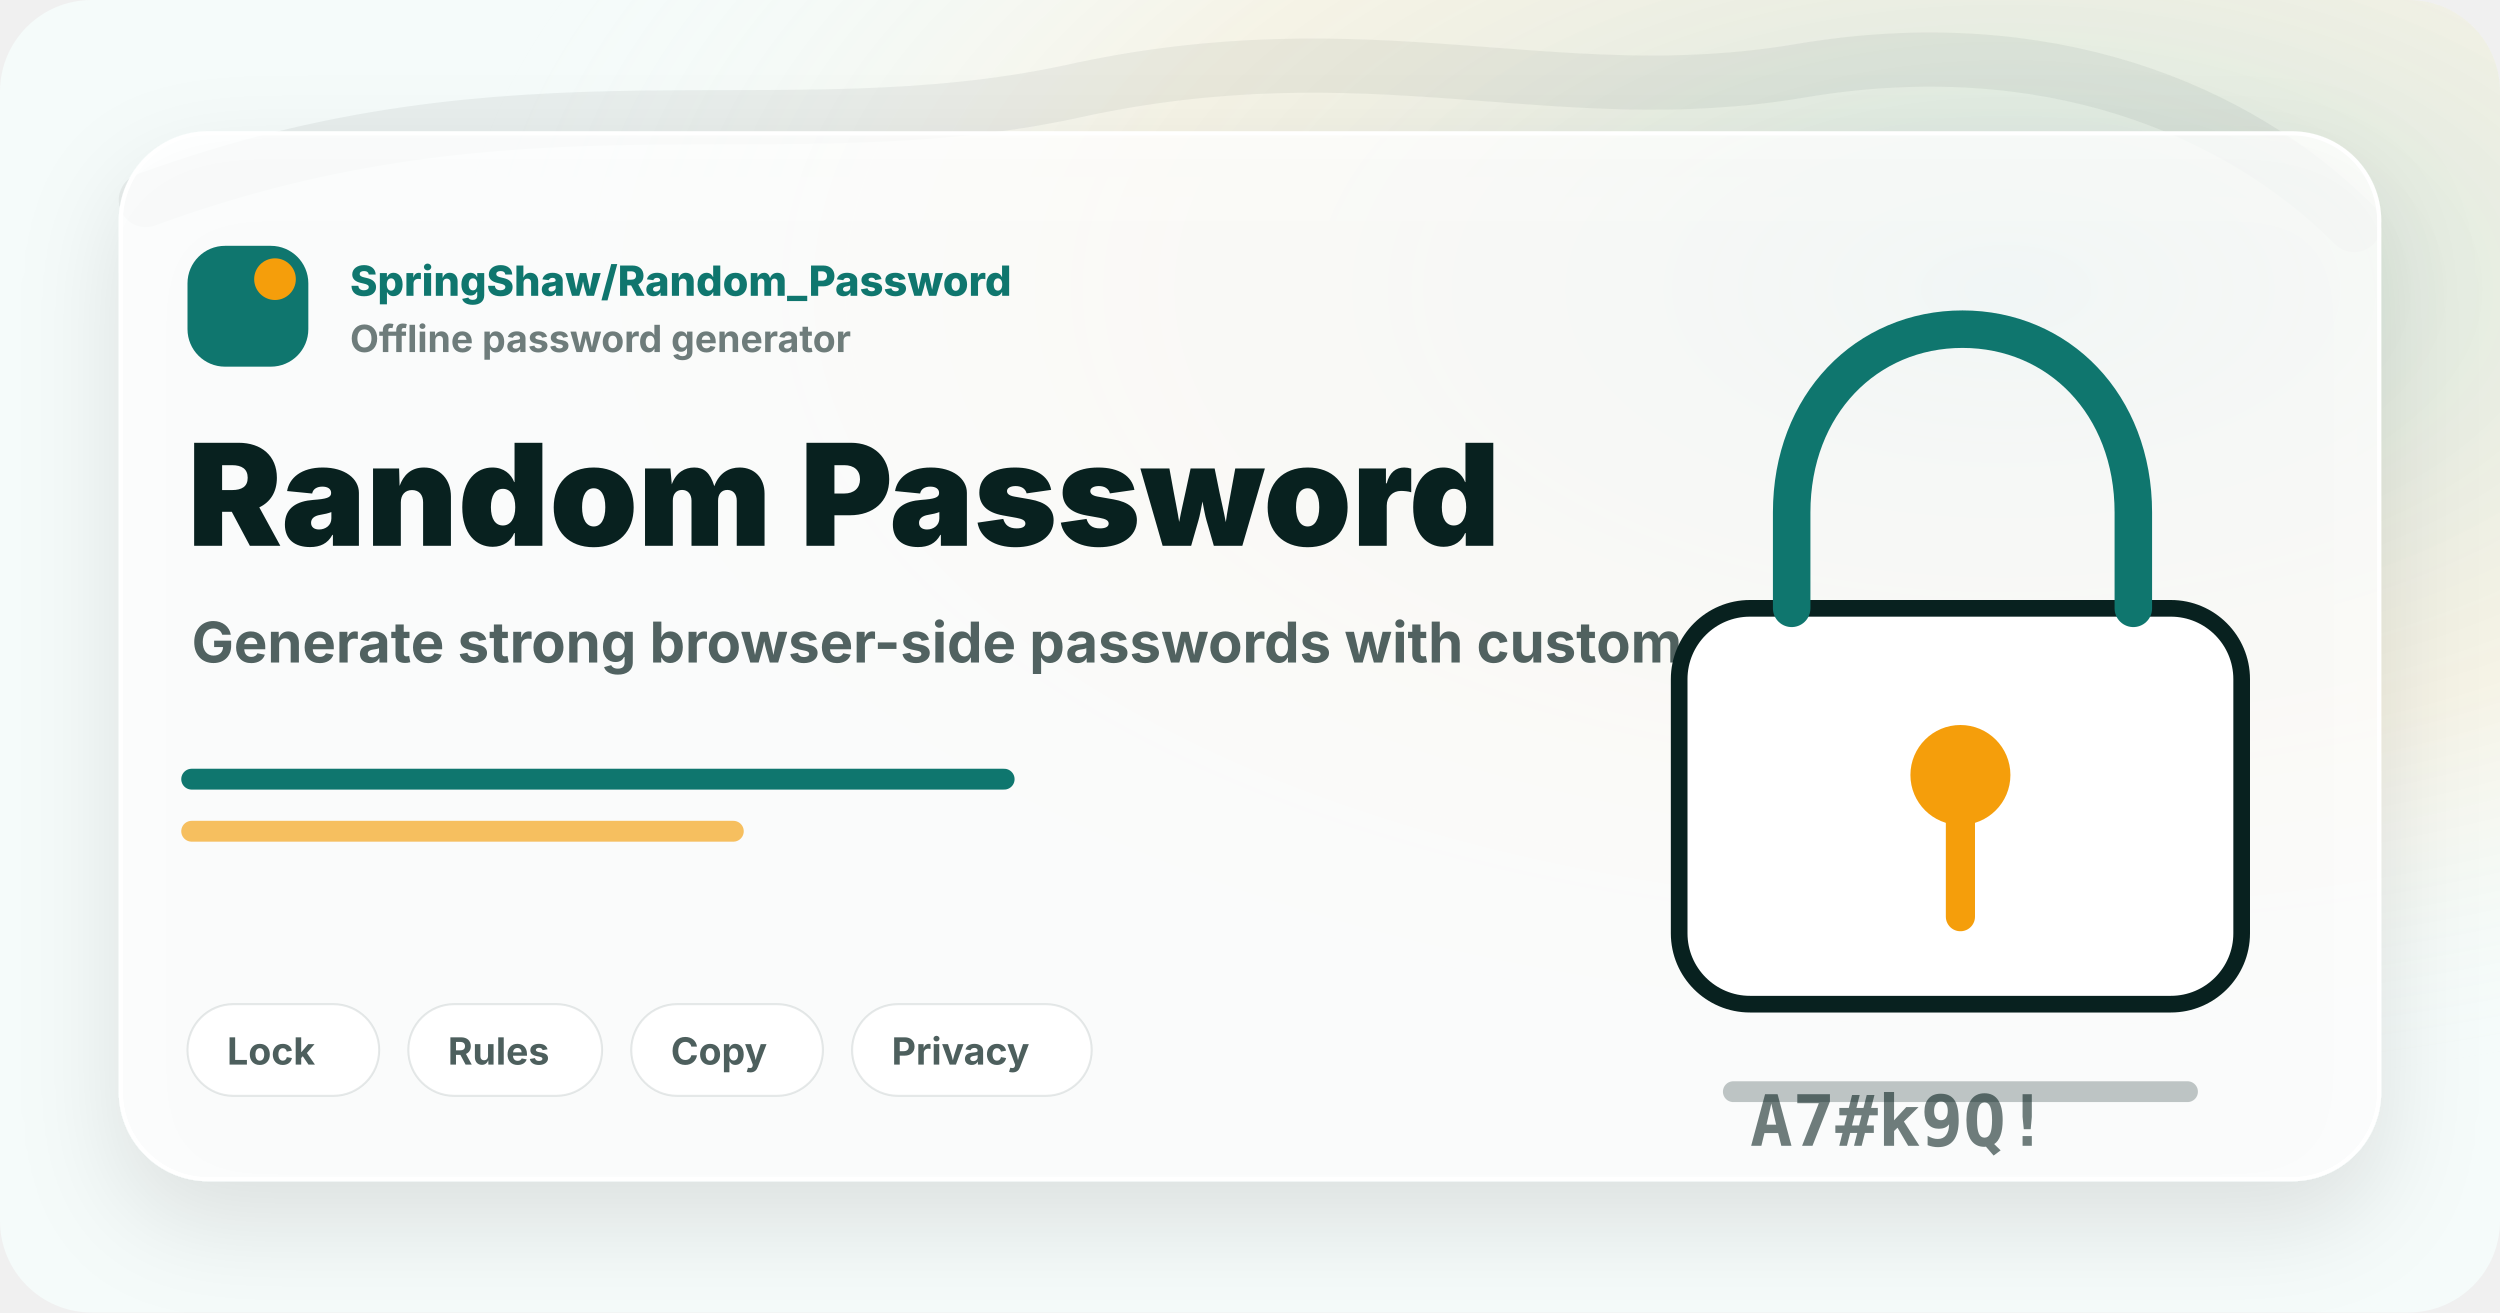
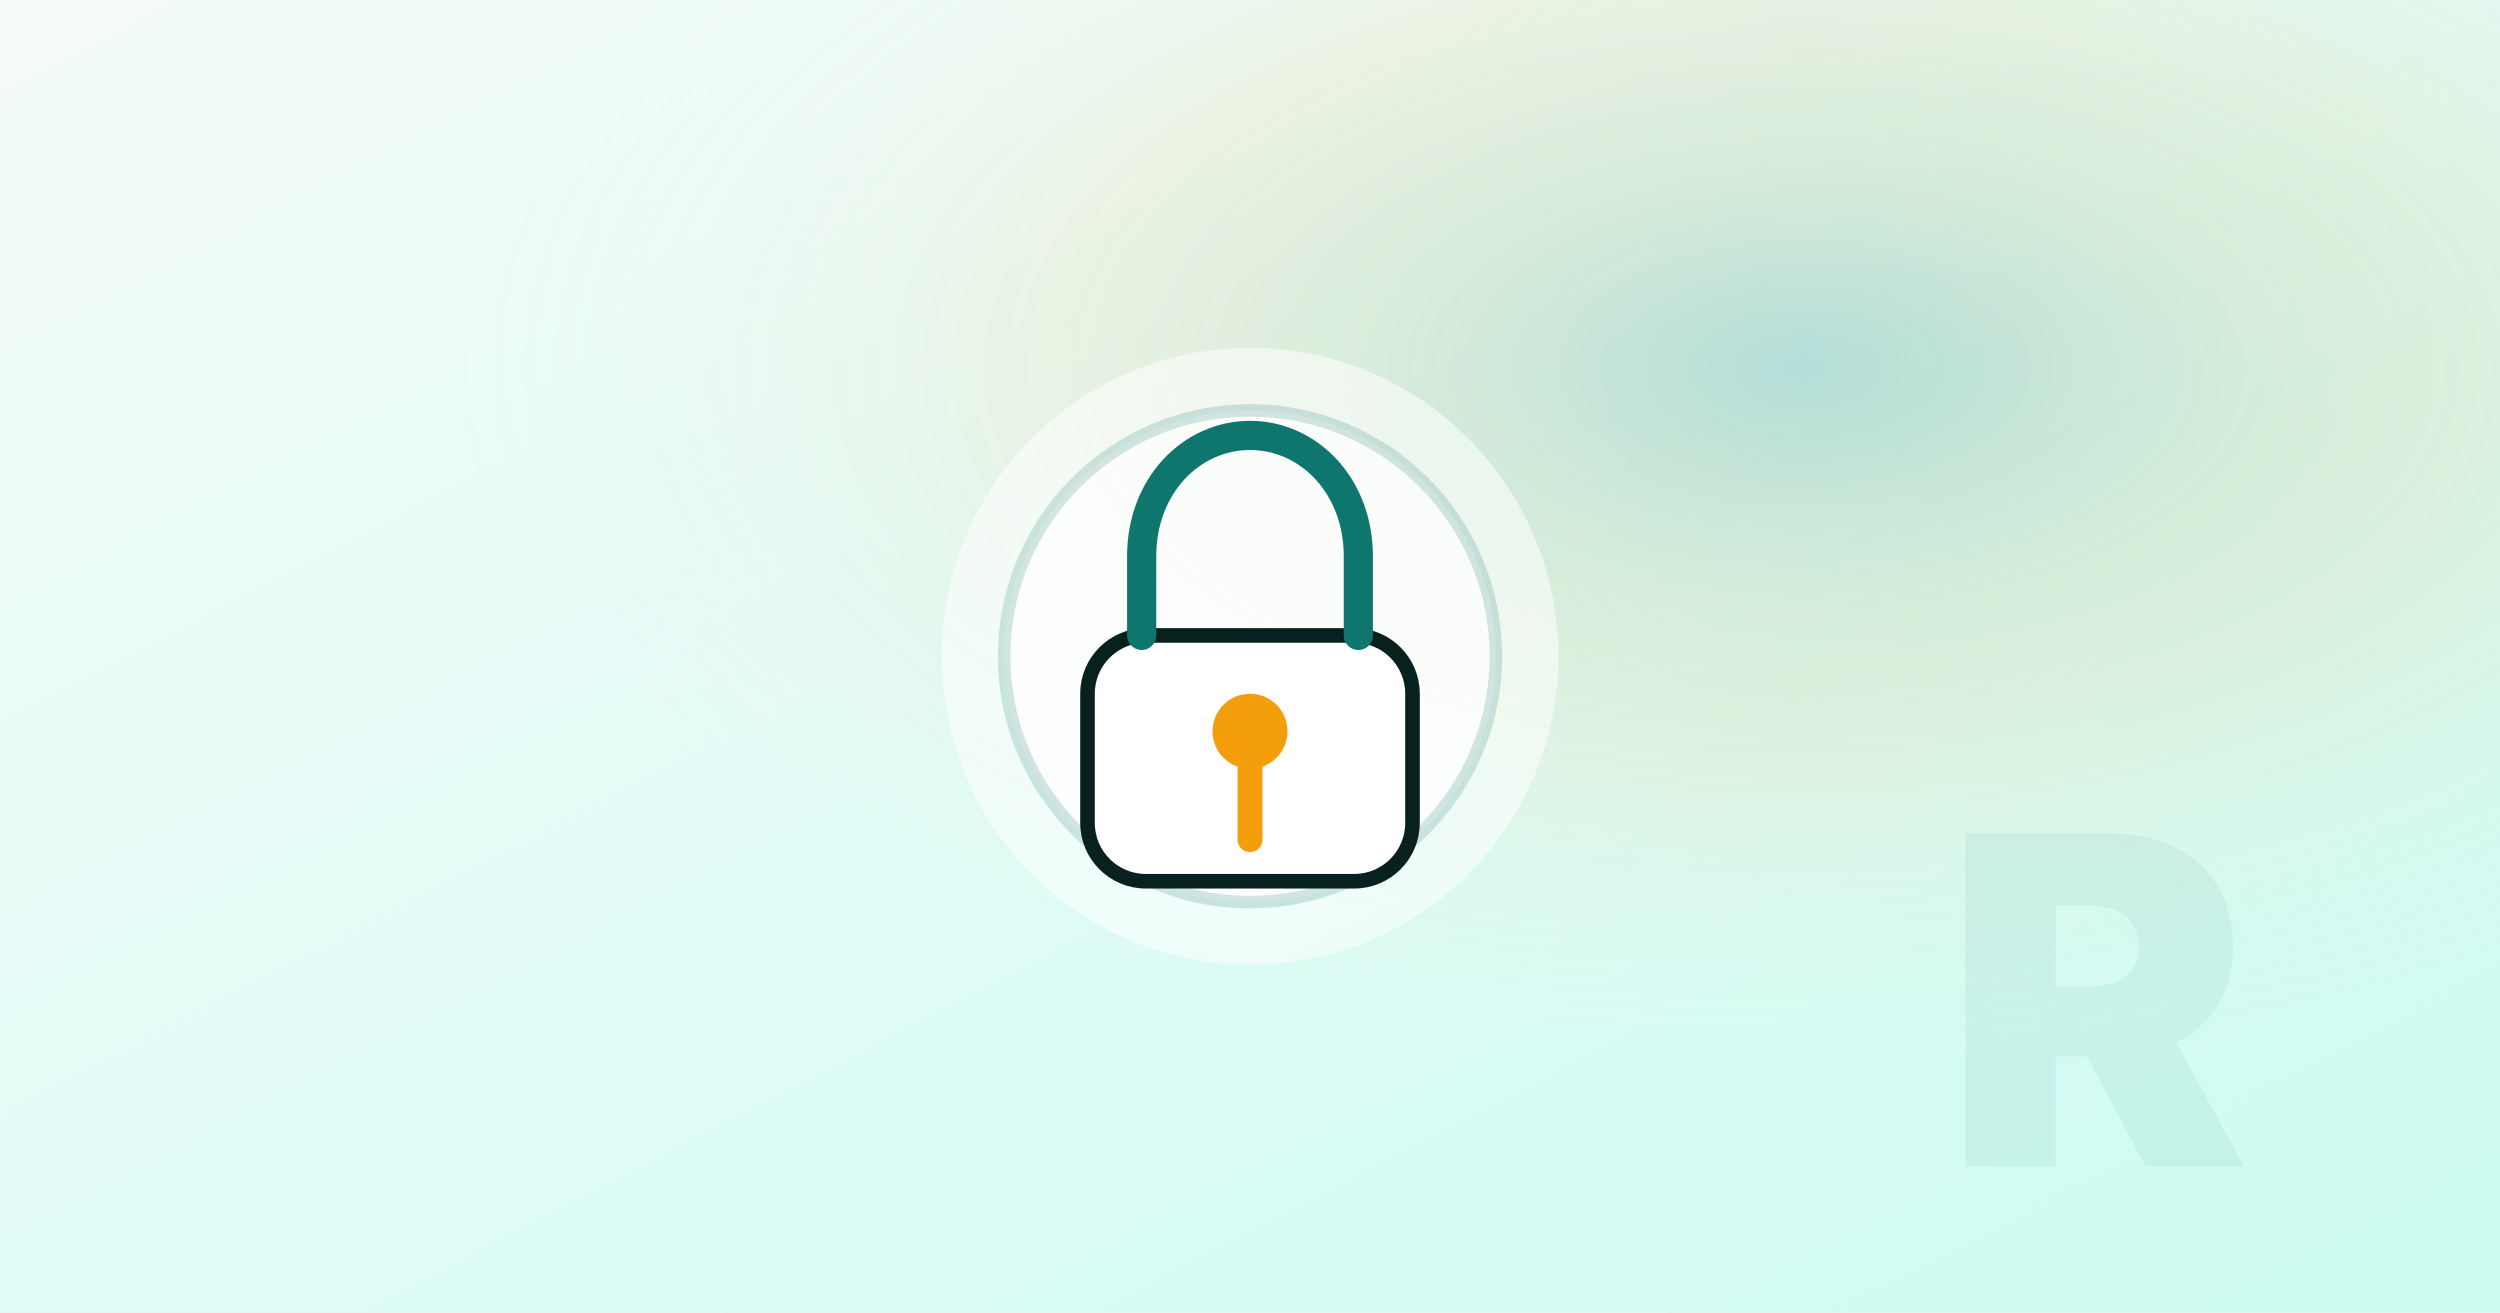
- <svg xmlns="http://www.w3.org/2000/svg" width="1200" height="630" viewBox="0 0 1200 630" role="img" aria-labelledby="title desc">
+ <svg xmlns="http://www.w3.org/2000/svg" width="1200" height="630" viewBox="0 0 1200 630" role="img" aria-labelledby="title">
  <defs>
-     <radialGradient id="softGlow" cx="80%" cy="22%" r="62%">
-       <stop offset="0" stop-color="#0F766E" stop-opacity=".18" />
-       <stop offset=".58" stop-color="#F59E0B" stop-opacity=".08" />
+     <linearGradient id="bg" x1="0" y1="0" x2="1" y2="1">
+       <stop offset="0" stop-color="#F5FBFA" />
+       <stop offset="1" stop-color="#CCFBF1" />
+     </linearGradient>
+     <radialGradient id="glow" cx="72%" cy="28%" r="55%">
+       <stop offset="0" stop-color="#0F766E" stop-opacity=".22" />
+       <stop offset=".55" stop-color="#F59E0B" stop-opacity=".08" />
      <stop offset="1" stop-color="#F5FBFA" stop-opacity="0" />
    </radialGradient>
-     <filter id="shadow" x="-20%" y="-20%" width="140%" height="140%">
-       <feDropShadow dx="0" dy="20" stdDeviation="24" flood-color="#08211F" flood-opacity=".14" />
-     </filter>
  </defs>
-   <rect width="1200" height="630" rx="44" fill="#F5FBFA" />
-   <rect width="1200" height="630" rx="44" fill="url(#softGlow)" />
-   <path d="M70 96 C250 30 374 74 514 44 C658 12 746 54 864 34 C982 14 1074 52 1130 108" fill="none" stroke="#08211F" stroke-opacity=".055" stroke-width="26" stroke-linecap="round" />
-   <g filter="url(#shadow)">
-     <rect x="58" y="64" width="1084" height="502" rx="42" fill="white" fill-opacity=".76" stroke="white" stroke-width="2" />
+   <rect width="1200" height="630" fill="url(#bg)" />
+   <rect width="1200" height="630" fill="url(#glow)" />
+   <g transform="translate(600 315)">
+     <circle cx="0" cy="0" r="148" fill="#FFFFFF" fill-opacity=".55" />
+     <circle cx="0" cy="0" r="118" fill="#FFFFFF" fill-opacity=".72" stroke="#0F766E" stroke-width="6" stroke-opacity=".18" />
+     <g transform="translate(0 8)">
+       <rect x="-78" y="-18" width="156" height="118" rx="28" fill="#FFFFFF" stroke="#08211F" stroke-width="7" />
+       <path d="M-52 -18 v-38 c0-34 24-58 52-58s52 24 52 58v38" fill="none" stroke="#0F766E" stroke-width="14" stroke-linecap="round" />
+       <circle cx="0" cy="28" r="18" fill="#F59E0B" />
+       <path d="M0 46 v34" stroke="#F59E0B" stroke-width="12" stroke-linecap="round" />
+     </g>
  </g>
-   <g transform="translate(90 118)">
-     <rect x="0" y="0" width="58" height="58" rx="18" fill="#0F766E" />
-     <circle cx="42" cy="16" r="10" fill="#F59E0B" />
-     <text x="78" y="24" font-family="Inter, Arial, sans-serif" font-size="20" font-weight="800" fill="#0F766E">SpringShaw/Random_Password</text>
-     <text x="78" y="51" font-family="Inter, Arial, sans-serif" font-size="18" font-weight="650" fill="#08211F" opacity=".58">Offline password generator</text>
-   </g>
-   <text x="90" y="262" font-family="Inter, Arial, sans-serif" font-size="68" font-weight="900" fill="#08211F">Random Password</text>
-   <text x="92" y="318" font-family="Inter, Arial, sans-serif" font-size="27" font-weight="650" fill="#08211F" opacity=".70">Generate strong browser-side passwords with custom rules</text>
-   <path d="M92 374 h390" stroke="#0F766E" stroke-width="10" stroke-linecap="round" />
-   <path d="M92 399 h260" stroke="#F59E0B" stroke-width="10" stroke-linecap="round" opacity=".65" />
-   <rect x="90" y="482" width="92" height="44" rx="22" fill="white" stroke="#08211F" stroke-opacity=".10" />
-   <text x="109" y="511" font-family="Inter, Arial, sans-serif" font-size="18" font-weight="700" fill="#08211F" opacity=".72">Lock</text>
-   <rect x="196" y="482" width="93" height="44" rx="22" fill="white" stroke="#08211F" stroke-opacity=".10" />
-   <text x="215" y="511" font-family="Inter, Arial, sans-serif" font-size="18" font-weight="700" fill="#08211F" opacity=".72">Rules</text>
-   <rect x="303" y="482" width="92" height="44" rx="22" fill="white" stroke="#08211F" stroke-opacity=".10" />
-   <text x="322" y="511" font-family="Inter, Arial, sans-serif" font-size="18" font-weight="700" fill="#08211F" opacity=".72">Copy</text>
-   <rect x="409" y="482" width="115" height="44" rx="22" fill="white" stroke="#08211F" stroke-opacity=".10" />
-   <text x="428" y="511" font-family="Inter, Arial, sans-serif" font-size="18" font-weight="700" fill="#08211F" opacity=".72">Privacy</text>
-   <g transform="translate(728 142)">
-     <rect x="78" y="150" width="270" height="190" rx="34" fill="white" stroke="#08211F" stroke-width="8" />
-     <path d="M132 150 v-46 c0-52 36-88 82-88s82 36 82 88v46" fill="none" stroke="#0F766E" stroke-width="18" stroke-linecap="round" />
-     <circle cx="213" cy="230" r="24" fill="#F59E0B" />
-     <path d="M213 250 v48" stroke="#F59E0B" stroke-width="14" stroke-linecap="round" />
-     <path d="M104 382 h218" stroke="#08211F" stroke-width="10" stroke-linecap="round" opacity=".25" />
-     <text x="112" y="408" font-family="ui-monospace, SFMono-Regular, Menlo, Consolas, monospace" font-size="34" font-weight="800" fill="#08211F" opacity=".58">A7#k9Q!</text>
-   </g>
+   <text x="1080" y="560" text-anchor="end" font-family="Inter, Arial, sans-serif" font-size="220" font-weight="900" fill="#0F766E" opacity=".07">R</text>
</svg>
